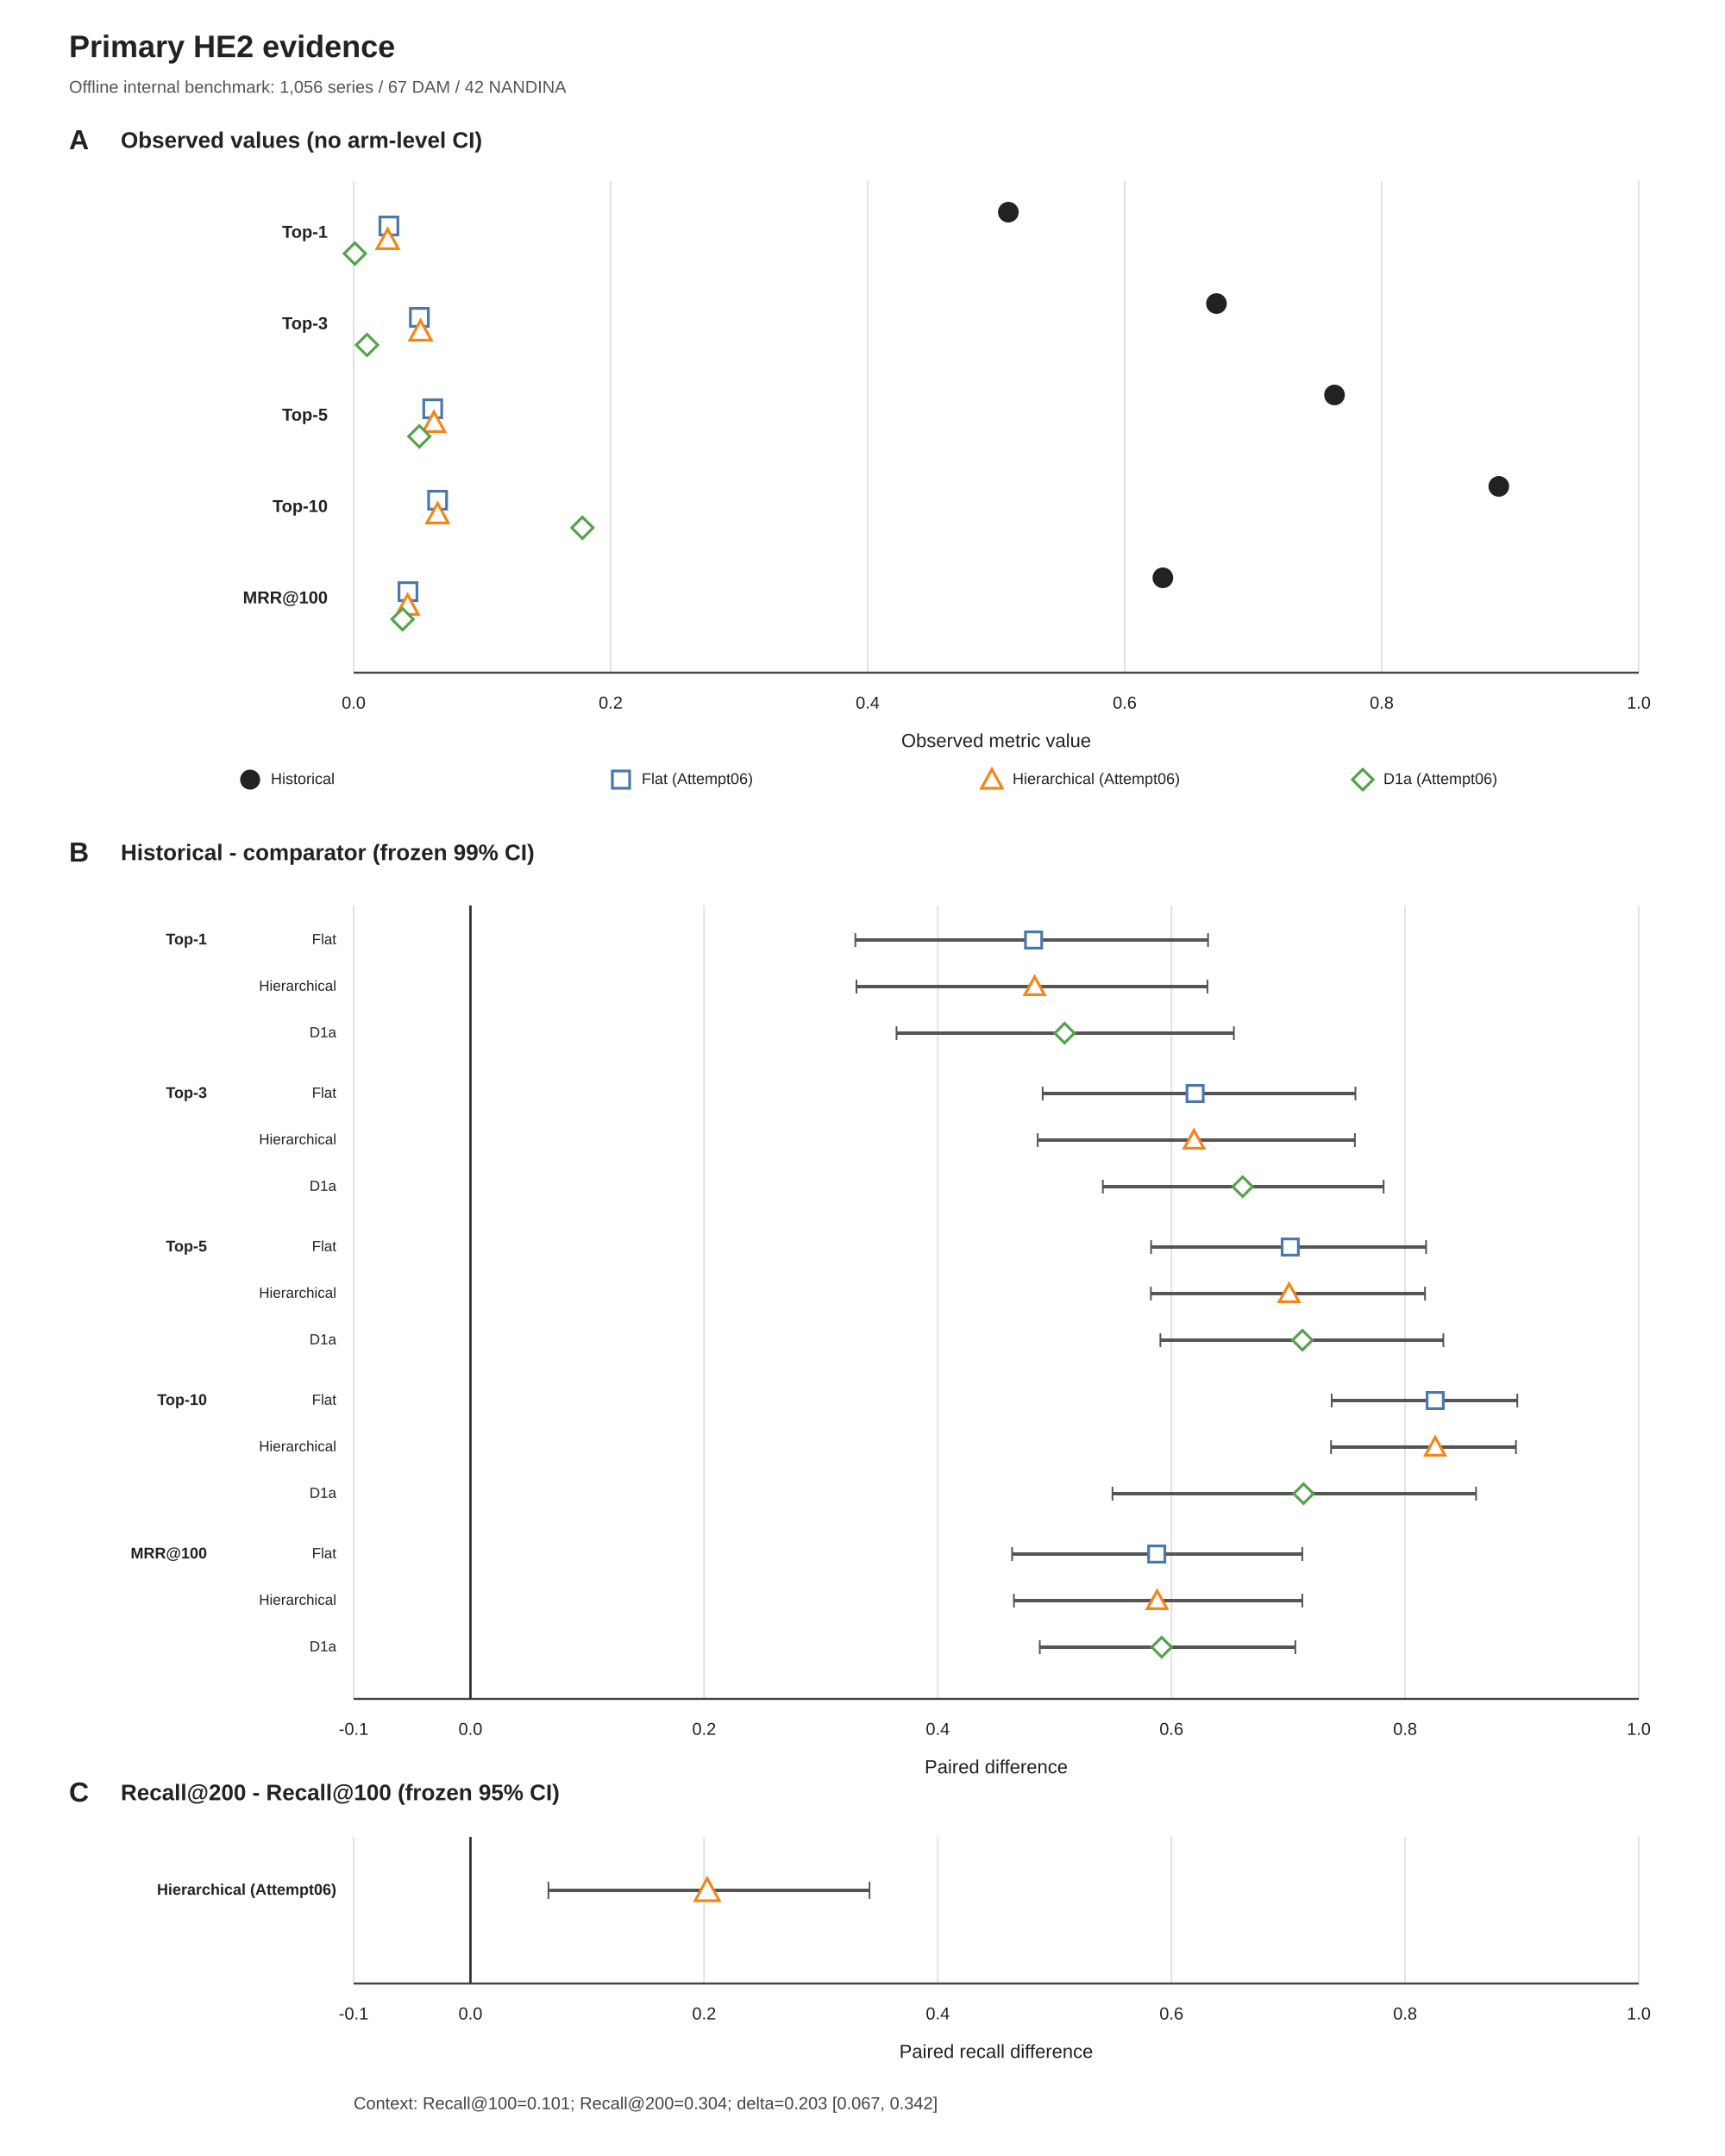
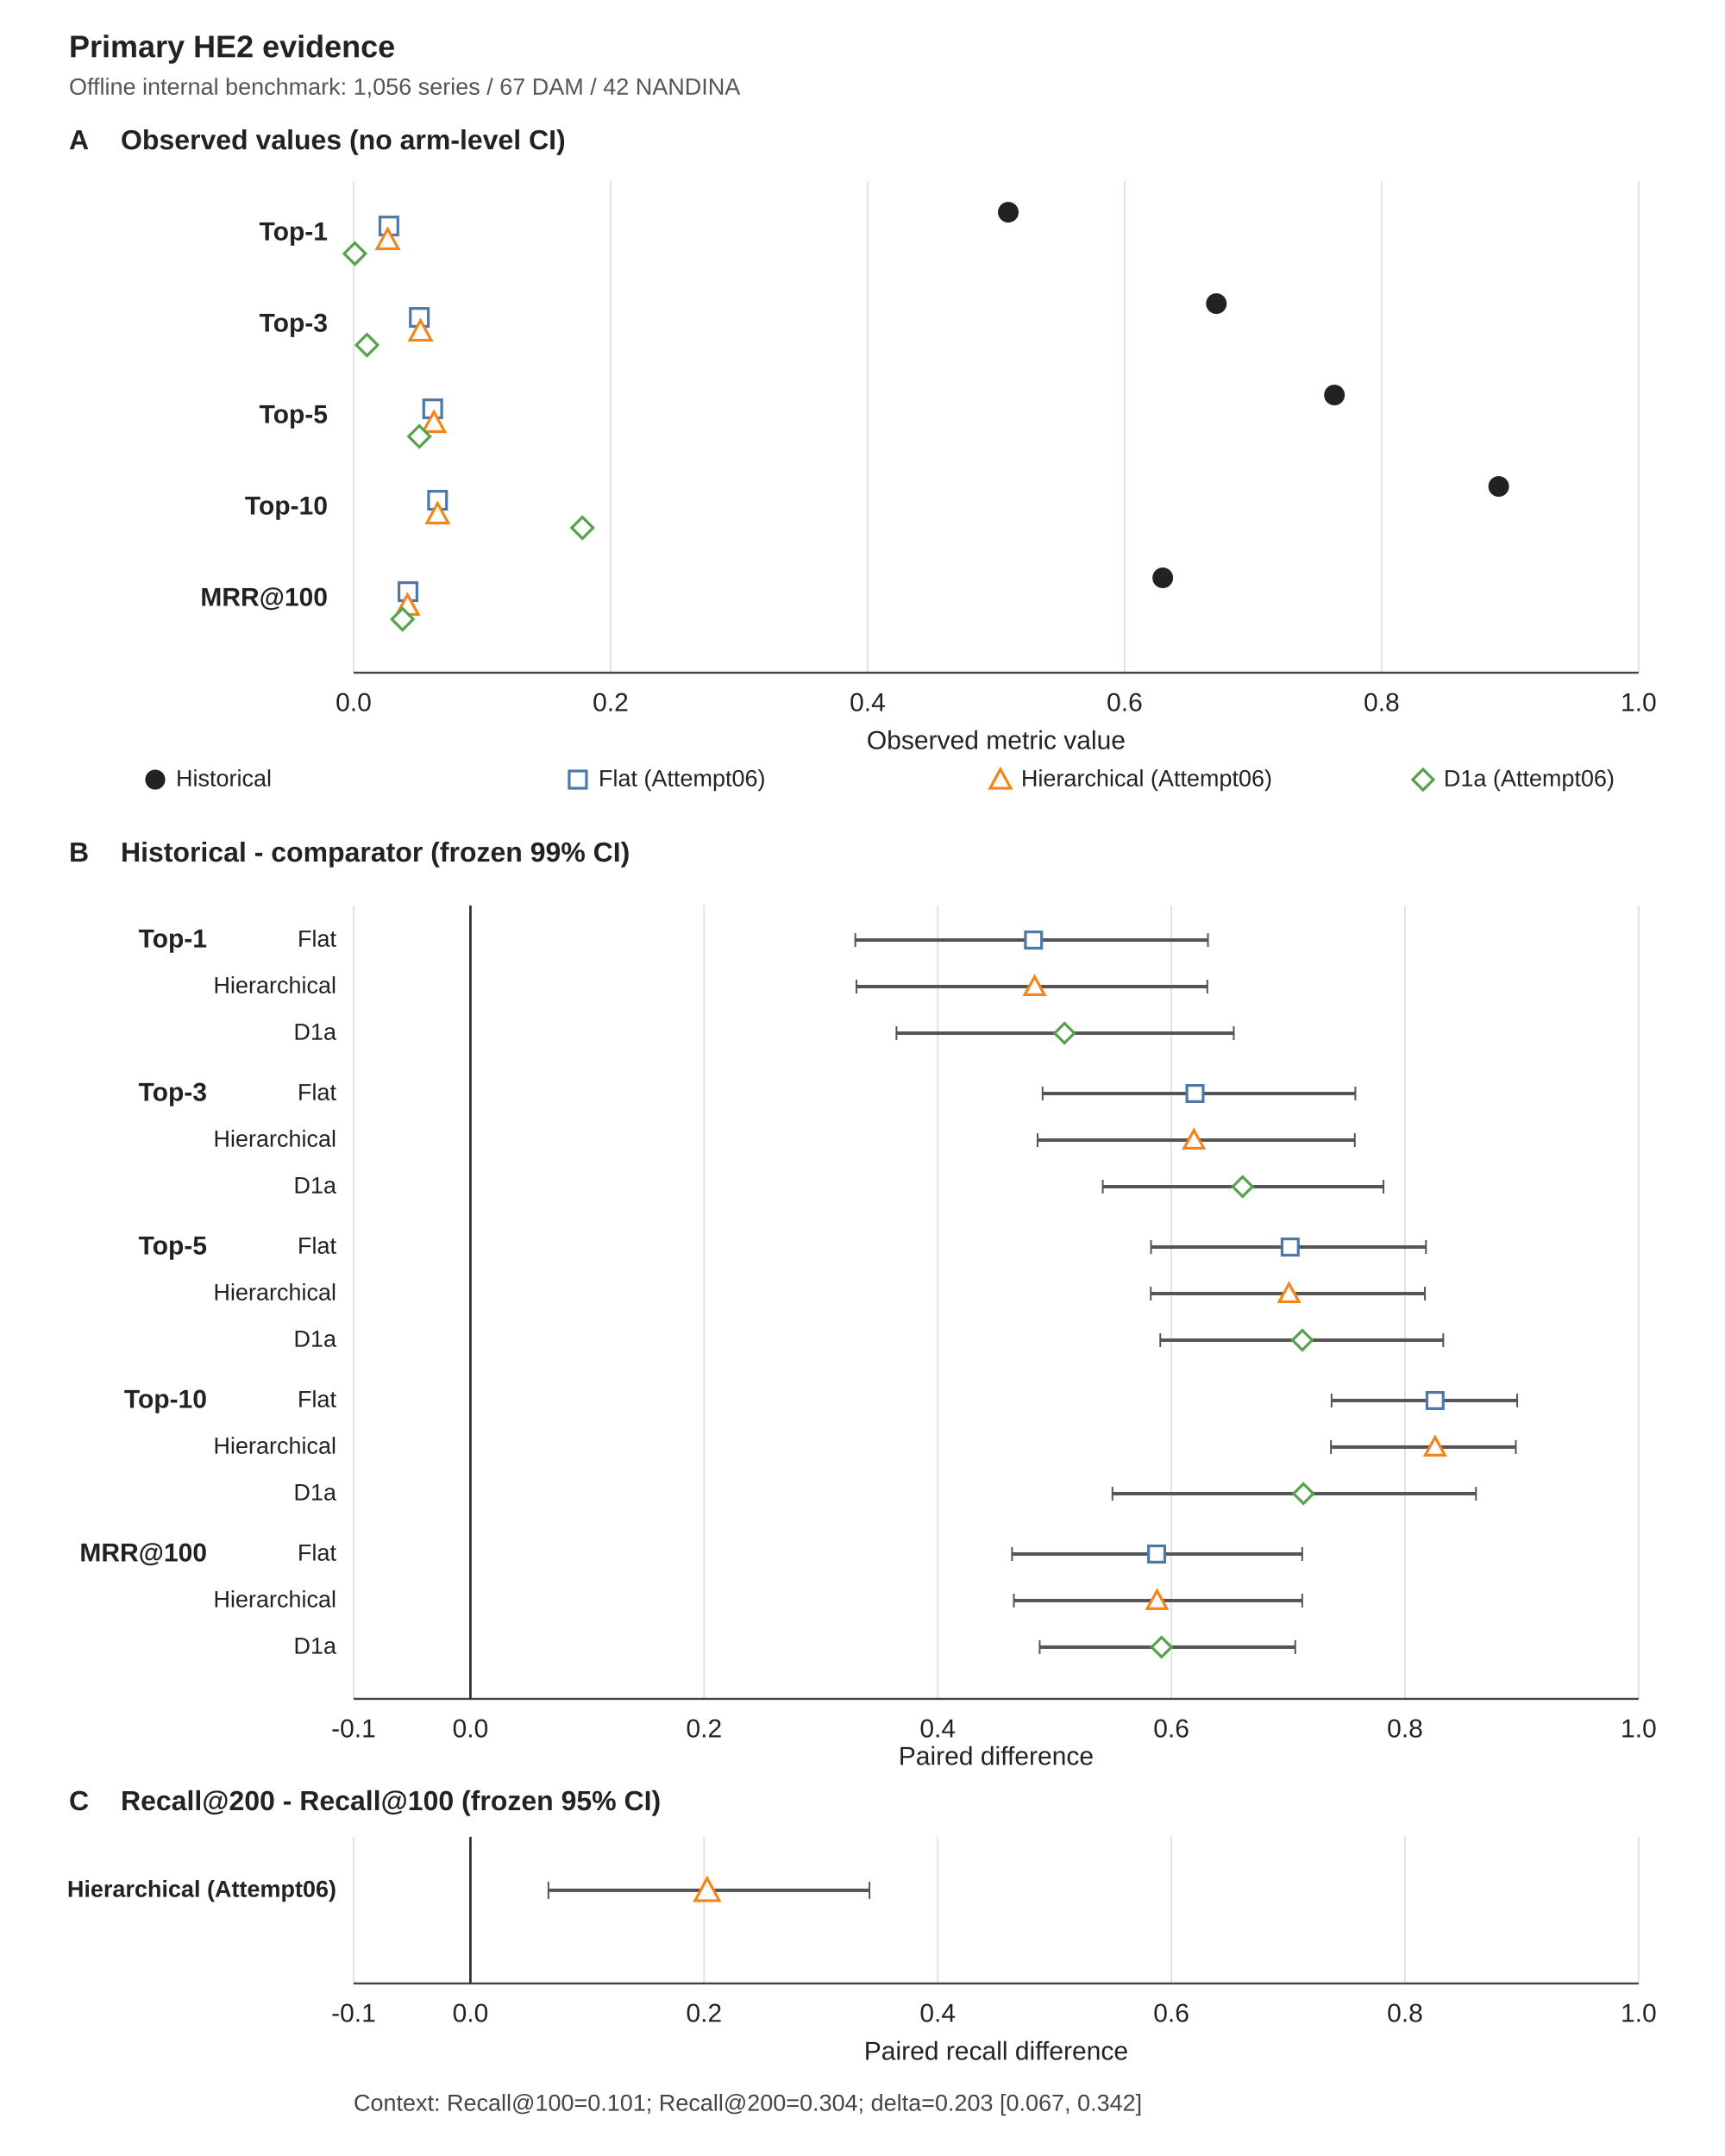
- <svg xmlns="http://www.w3.org/2000/svg" width="1000" height="1250" viewBox="0 0 1000 1250">
+ <svg xmlns="http://www.w3.org/2000/svg" width="8.333in" height="10.417in" viewBox="0 0 1000 1250">
  <rect width="100%" height="100%" fill="white" />
  <text x="40.00" y="28.00" text-anchor="start" dominant-baseline="middle" font-family="Arial, sans-serif" font-size="18" font-weight="700" fill="#222222">Primary HE2 evidence</text>
-   <text x="40.00" y="51.00" text-anchor="start" dominant-baseline="middle" font-family="Arial, sans-serif" font-size="10" font-weight="400" fill="#555555">Offline internal benchmark: 1,056 series / 67 DAM / 42 NANDINA</text>
+   <text x="40.00" y="51.00" text-anchor="start" dominant-baseline="middle" font-family="Arial, sans-serif" font-size="13.5" font-weight="400" fill="#555555">Offline internal benchmark: 1,056 series / 67 DAM / 42 NANDINA</text>
  <text x="40.00" y="82.00" text-anchor="start" dominant-baseline="middle" font-family="Arial, sans-serif" font-size="16" font-weight="700" fill="#222222">A</text>
-   <text x="70.00" y="82.00" text-anchor="start" dominant-baseline="middle" font-family="Arial, sans-serif" font-size="13" font-weight="700" fill="#222222">Observed values (no arm-level CI)</text>
+   <text x="70.00" y="82.00" text-anchor="start" dominant-baseline="middle" font-family="Arial, sans-serif" font-size="16" font-weight="700" fill="#222222">Observed values (no arm-level CI)</text>
  <line x1="205.00" y1="105.00" x2="205.00" y2="390.00" stroke="#E2E2E2" stroke-width="1" />
-   <text x="205.00" y="408.00" text-anchor="middle" dominant-baseline="middle" font-family="Arial, sans-serif" font-size="10" font-weight="400" fill="#222222">0.0</text>
+   <text x="205.00" y="408.00" text-anchor="middle" dominant-baseline="middle" font-family="Arial, sans-serif" font-size="15" font-weight="400" fill="#222222">0.0</text>
  <line x1="354.00" y1="105.00" x2="354.00" y2="390.00" stroke="#E2E2E2" stroke-width="1" />
-   <text x="354.00" y="408.00" text-anchor="middle" dominant-baseline="middle" font-family="Arial, sans-serif" font-size="10" font-weight="400" fill="#222222">0.2</text>
+   <text x="354.00" y="408.00" text-anchor="middle" dominant-baseline="middle" font-family="Arial, sans-serif" font-size="15" font-weight="400" fill="#222222">0.2</text>
  <line x1="503.00" y1="105.00" x2="503.00" y2="390.00" stroke="#E2E2E2" stroke-width="1" />
-   <text x="503.00" y="408.00" text-anchor="middle" dominant-baseline="middle" font-family="Arial, sans-serif" font-size="10" font-weight="400" fill="#222222">0.4</text>
+   <text x="503.00" y="408.00" text-anchor="middle" dominant-baseline="middle" font-family="Arial, sans-serif" font-size="15" font-weight="400" fill="#222222">0.4</text>
  <line x1="652.00" y1="105.00" x2="652.00" y2="390.00" stroke="#E2E2E2" stroke-width="1" />
-   <text x="652.00" y="408.00" text-anchor="middle" dominant-baseline="middle" font-family="Arial, sans-serif" font-size="10" font-weight="400" fill="#222222">0.6</text>
+   <text x="652.00" y="408.00" text-anchor="middle" dominant-baseline="middle" font-family="Arial, sans-serif" font-size="15" font-weight="400" fill="#222222">0.6</text>
  <line x1="801.00" y1="105.00" x2="801.00" y2="390.00" stroke="#E2E2E2" stroke-width="1" />
-   <text x="801.00" y="408.00" text-anchor="middle" dominant-baseline="middle" font-family="Arial, sans-serif" font-size="10" font-weight="400" fill="#222222">0.8</text>
+   <text x="801.00" y="408.00" text-anchor="middle" dominant-baseline="middle" font-family="Arial, sans-serif" font-size="15" font-weight="400" fill="#222222">0.8</text>
  <line x1="950.00" y1="105.00" x2="950.00" y2="390.00" stroke="#E2E2E2" stroke-width="1" />
-   <text x="950.00" y="408.00" text-anchor="middle" dominant-baseline="middle" font-family="Arial, sans-serif" font-size="10" font-weight="400" fill="#222222">1.0</text>
+   <text x="950.00" y="408.00" text-anchor="middle" dominant-baseline="middle" font-family="Arial, sans-serif" font-size="15" font-weight="400" fill="#222222">1.0</text>
  <line x1="205.00" y1="390.00" x2="950.00" y2="390.00" stroke="#444444" stroke-width="1.2" />
-   <text x="577.50" y="430.00" text-anchor="middle" dominant-baseline="middle" font-family="Arial, sans-serif" font-size="11" font-weight="400" fill="#222222">Observed metric value</text>
-   <text x="190.00" y="135.00" text-anchor="end" dominant-baseline="middle" font-family="Arial, sans-serif" font-size="10" font-weight="700" fill="#222222">Top-1</text>
+   <text x="577.50" y="430.00" text-anchor="middle" dominant-baseline="middle" font-family="Arial, sans-serif" font-size="15" font-weight="400" fill="#222222">Observed metric value</text>
+   <text x="190.00" y="135.00" text-anchor="end" dominant-baseline="middle" font-family="Arial, sans-serif" font-size="15" font-weight="700" fill="#222222">Top-1</text>
  <circle cx="584.55" cy="123.00" r="5.2" fill="#222222" stroke="#222222" stroke-width="1.6" />
  <polygon points="220.26,125.80 230.66,125.80 230.66,136.20 220.26,136.20" fill="white" stroke="#4C78A8" stroke-width="1.6" />
  <polygon points="224.75,132.80 230.95,144.20 218.55,144.20" fill="white" stroke="#F58518" stroke-width="1.6" />
  <polygon points="205.71,140.80 211.91,147.00 205.71,153.20 199.51,147.00" fill="white" stroke="#54A24B" stroke-width="1.6" />
-   <text x="190.00" y="188.00" text-anchor="end" dominant-baseline="middle" font-family="Arial, sans-serif" font-size="10" font-weight="700" fill="#222222">Top-3</text>
+   <text x="190.00" y="188.00" text-anchor="end" dominant-baseline="middle" font-family="Arial, sans-serif" font-size="15" font-weight="700" fill="#222222">Top-3</text>
  <circle cx="705.19" cy="176.00" r="5.2" fill="#222222" stroke="#222222" stroke-width="1.6" />
  <polygon points="237.90,178.80 248.30,178.80 248.30,189.20 237.90,189.20" fill="white" stroke="#4C78A8" stroke-width="1.6" />
  <polygon points="243.80,185.80 250.00,197.20 237.60,197.20" fill="white" stroke="#F58518" stroke-width="1.6" />
  <polygon points="212.76,193.80 218.96,200.00 212.76,206.20 206.56,200.00" fill="white" stroke="#54A24B" stroke-width="1.6" />
-   <text x="190.00" y="241.00" text-anchor="end" dominant-baseline="middle" font-family="Arial, sans-serif" font-size="10" font-weight="700" fill="#222222">Top-5</text>
+   <text x="190.00" y="241.00" text-anchor="end" dominant-baseline="middle" font-family="Arial, sans-serif" font-size="15" font-weight="700" fill="#222222">Top-5</text>
  <circle cx="773.63" cy="229.00" r="5.2" fill="#222222" stroke="#222222" stroke-width="1.6" />
  <polygon points="245.66,231.80 256.06,231.80 256.06,242.20 245.66,242.20" fill="white" stroke="#4C78A8" stroke-width="1.6" />
  <polygon points="251.56,238.80 257.76,250.20 245.36,250.20" fill="white" stroke="#F58518" stroke-width="1.6" />
  <polygon points="243.10,246.80 249.30,253.00 243.10,259.20 236.90,253.00" fill="white" stroke="#54A24B" stroke-width="1.6" />
-   <text x="190.00" y="294.00" text-anchor="end" dominant-baseline="middle" font-family="Arial, sans-serif" font-size="10" font-weight="700" fill="#222222">Top-10</text>
+   <text x="190.00" y="294.00" text-anchor="end" dominant-baseline="middle" font-family="Arial, sans-serif" font-size="15" font-weight="700" fill="#222222">Top-10</text>
  <circle cx="868.87" cy="282.00" r="5.2" fill="#222222" stroke="#222222" stroke-width="1.6" />
  <polygon points="248.48,284.80 258.88,284.80 258.88,295.20 248.48,295.20" fill="white" stroke="#4C78A8" stroke-width="1.6" />
  <polygon points="253.68,291.80 259.88,303.20 247.48,303.20" fill="white" stroke="#F58518" stroke-width="1.6" />
  <polygon points="337.63,299.80 343.83,306.00 337.63,312.20 331.43,306.00" fill="white" stroke="#54A24B" stroke-width="1.6" />
-   <text x="190.00" y="347.00" text-anchor="end" dominant-baseline="middle" font-family="Arial, sans-serif" font-size="10" font-weight="700" fill="#222222">MRR@100</text>
+   <text x="190.00" y="347.00" text-anchor="end" dominant-baseline="middle" font-family="Arial, sans-serif" font-size="15" font-weight="700" fill="#222222">MRR@100</text>
  <circle cx="674.13" cy="335.00" r="5.2" fill="#222222" stroke="#222222" stroke-width="1.6" />
  <polygon points="231.31,337.80 241.71,337.80 241.71,348.20 231.31,348.20" fill="white" stroke="#4C78A8" stroke-width="1.6" />
  <polygon points="236.27,344.80 242.47,356.20 230.07,356.20" fill="white" stroke="#F58518" stroke-width="1.6" />
  <polygon points="233.37,352.80 239.57,359.00 233.37,365.20 227.17,359.00" fill="white" stroke="#54A24B" stroke-width="1.6" />
-   <circle cx="145.00" cy="452.00" r="5" fill="#222222" stroke="#222222" stroke-width="1.6" />
-   <text x="157.00" y="452.00" text-anchor="start" dominant-baseline="middle" font-family="Arial, sans-serif" font-size="9" font-weight="400" fill="#222222">Historical</text>
-   <polygon points="355.00,447.00 365.00,447.00 365.00,457.00 355.00,457.00" fill="white" stroke="#4C78A8" stroke-width="1.6" />
-   <text x="372.00" y="452.00" text-anchor="start" dominant-baseline="middle" font-family="Arial, sans-serif" font-size="9" font-weight="400" fill="#222222">Flat (Attempt06)</text>
-   <polygon points="575.00,446.00 581.00,457.00 569.00,457.00" fill="white" stroke="#F58518" stroke-width="1.6" />
-   <text x="587.00" y="452.00" text-anchor="start" dominant-baseline="middle" font-family="Arial, sans-serif" font-size="9" font-weight="400" fill="#222222">Hierarchical (Attempt06)</text>
-   <polygon points="790.00,446.00 796.00,452.00 790.00,458.00 784.00,452.00" fill="white" stroke="#54A24B" stroke-width="1.6" />
-   <text x="802.00" y="452.00" text-anchor="start" dominant-baseline="middle" font-family="Arial, sans-serif" font-size="9" font-weight="400" fill="#222222">D1a (Attempt06)</text>
+   <circle cx="90.00" cy="452.00" r="5" fill="#222222" stroke="#222222" stroke-width="1.6" />
+   <text x="102.00" y="452.00" text-anchor="start" dominant-baseline="middle" font-family="Arial, sans-serif" font-size="13.5" font-weight="400" fill="#222222">Historical</text>
+   <polygon points="330.00,447.00 340.00,447.00 340.00,457.00 330.00,457.00" fill="white" stroke="#4C78A8" stroke-width="1.6" />
+   <text x="347.00" y="452.00" text-anchor="start" dominant-baseline="middle" font-family="Arial, sans-serif" font-size="13.5" font-weight="400" fill="#222222">Flat (Attempt06)</text>
+   <polygon points="580.00,446.00 586.00,457.00 574.00,457.00" fill="white" stroke="#F58518" stroke-width="1.6" />
+   <text x="592.00" y="452.00" text-anchor="start" dominant-baseline="middle" font-family="Arial, sans-serif" font-size="13.5" font-weight="400" fill="#222222">Hierarchical (Attempt06)</text>
+   <polygon points="825.00,446.00 831.00,452.00 825.00,458.00 819.00,452.00" fill="white" stroke="#54A24B" stroke-width="1.6" />
+   <text x="837.00" y="452.00" text-anchor="start" dominant-baseline="middle" font-family="Arial, sans-serif" font-size="13.5" font-weight="400" fill="#222222">D1a (Attempt06)</text>
  <text x="40.00" y="495.00" text-anchor="start" dominant-baseline="middle" font-family="Arial, sans-serif" font-size="16" font-weight="700" fill="#222222">B</text>
-   <text x="70.00" y="495.00" text-anchor="start" dominant-baseline="middle" font-family="Arial, sans-serif" font-size="13" font-weight="700" fill="#222222">Historical - comparator (frozen 99% CI)</text>
+   <text x="70.00" y="495.00" text-anchor="start" dominant-baseline="middle" font-family="Arial, sans-serif" font-size="16" font-weight="700" fill="#222222">Historical - comparator (frozen 99% CI)</text>
  <line x1="205.00" y1="525.00" x2="205.00" y2="985.00" stroke="#E2E2E2" stroke-width="1" />
-   <text x="205.00" y="1003.00" text-anchor="middle" dominant-baseline="middle" font-family="Arial, sans-serif" font-size="10" font-weight="400" fill="#222222">-0.1</text>
+   <text x="205.00" y="1003.00" text-anchor="middle" dominant-baseline="middle" font-family="Arial, sans-serif" font-size="15" font-weight="400" fill="#222222">-0.1</text>
  <line x1="272.73" y1="525.00" x2="272.73" y2="985.00" stroke="#E2E2E2" stroke-width="1" />
-   <text x="272.73" y="1003.00" text-anchor="middle" dominant-baseline="middle" font-family="Arial, sans-serif" font-size="10" font-weight="400" fill="#222222">0.0</text>
+   <text x="272.73" y="1003.00" text-anchor="middle" dominant-baseline="middle" font-family="Arial, sans-serif" font-size="15" font-weight="400" fill="#222222">0.0</text>
  <line x1="408.18" y1="525.00" x2="408.18" y2="985.00" stroke="#E2E2E2" stroke-width="1" />
-   <text x="408.18" y="1003.00" text-anchor="middle" dominant-baseline="middle" font-family="Arial, sans-serif" font-size="10" font-weight="400" fill="#222222">0.2</text>
+   <text x="408.18" y="1003.00" text-anchor="middle" dominant-baseline="middle" font-family="Arial, sans-serif" font-size="15" font-weight="400" fill="#222222">0.2</text>
  <line x1="543.64" y1="525.00" x2="543.64" y2="985.00" stroke="#E2E2E2" stroke-width="1" />
-   <text x="543.64" y="1003.00" text-anchor="middle" dominant-baseline="middle" font-family="Arial, sans-serif" font-size="10" font-weight="400" fill="#222222">0.4</text>
+   <text x="543.64" y="1003.00" text-anchor="middle" dominant-baseline="middle" font-family="Arial, sans-serif" font-size="15" font-weight="400" fill="#222222">0.4</text>
  <line x1="679.09" y1="525.00" x2="679.09" y2="985.00" stroke="#E2E2E2" stroke-width="1" />
-   <text x="679.09" y="1003.00" text-anchor="middle" dominant-baseline="middle" font-family="Arial, sans-serif" font-size="10" font-weight="400" fill="#222222">0.6</text>
+   <text x="679.09" y="1003.00" text-anchor="middle" dominant-baseline="middle" font-family="Arial, sans-serif" font-size="15" font-weight="400" fill="#222222">0.6</text>
  <line x1="814.55" y1="525.00" x2="814.55" y2="985.00" stroke="#E2E2E2" stroke-width="1" />
-   <text x="814.55" y="1003.00" text-anchor="middle" dominant-baseline="middle" font-family="Arial, sans-serif" font-size="10" font-weight="400" fill="#222222">0.8</text>
+   <text x="814.55" y="1003.00" text-anchor="middle" dominant-baseline="middle" font-family="Arial, sans-serif" font-size="15" font-weight="400" fill="#222222">0.8</text>
  <line x1="950.00" y1="525.00" x2="950.00" y2="985.00" stroke="#E2E2E2" stroke-width="1" />
-   <text x="950.00" y="1003.00" text-anchor="middle" dominant-baseline="middle" font-family="Arial, sans-serif" font-size="10" font-weight="400" fill="#222222">1.0</text>
+   <text x="950.00" y="1003.00" text-anchor="middle" dominant-baseline="middle" font-family="Arial, sans-serif" font-size="15" font-weight="400" fill="#222222">1.0</text>
  <line x1="205.00" y1="985.00" x2="950.00" y2="985.00" stroke="#444444" stroke-width="1.2" />
-   <text x="577.50" y="1025.00" text-anchor="middle" dominant-baseline="middle" font-family="Arial, sans-serif" font-size="11" font-weight="400" fill="#222222">Paired difference</text>
+   <text x="577.50" y="1019.00" text-anchor="middle" dominant-baseline="middle" font-family="Arial, sans-serif" font-size="15" font-weight="400" fill="#222222">Paired difference</text>
  <line x1="272.73" y1="525.00" x2="272.73" y2="985.00" stroke="#333333" stroke-width="1.4" />
-   <text x="120.00" y="545.00" text-anchor="end" dominant-baseline="middle" font-family="Arial, sans-serif" font-size="9" font-weight="700" fill="#222222">Top-1</text>
-   <text x="195.00" y="545.00" text-anchor="end" dominant-baseline="middle" font-family="Arial, sans-serif" font-size="8.5" font-weight="400" fill="#222222">Flat</text>
+   <text x="120.00" y="545.00" text-anchor="end" dominant-baseline="middle" font-family="Arial, sans-serif" font-size="15" font-weight="700" fill="#222222">Top-1</text>
+   <text x="195.00" y="545.00" text-anchor="end" dominant-baseline="middle" font-family="Arial, sans-serif" font-size="13.5" font-weight="400" fill="#222222">Flat</text>
  <line x1="495.85" y1="545.00" x2="700.31" y2="545.00" stroke="#555555" stroke-width="2" />
  <line x1="495.85" y1="541.00" x2="495.85" y2="549.00" stroke="#555555" stroke-width="1" />
  <line x1="700.31" y1="541.00" x2="700.31" y2="549.00" stroke="#555555" stroke-width="1" />
  <polygon points="594.48,540.30 603.88,540.30 603.88,549.70 594.48,549.70" fill="white" stroke="#4C78A8" stroke-width="1.6" />
-   <text x="120.00" y="572.00" text-anchor="end" dominant-baseline="middle" font-family="Arial, sans-serif" font-size="9" font-weight="400" fill="#222222" />
-   <text x="195.00" y="572.00" text-anchor="end" dominant-baseline="middle" font-family="Arial, sans-serif" font-size="8.5" font-weight="400" fill="#222222">Hierarchical</text>
+   <text x="120.00" y="572.00" text-anchor="end" dominant-baseline="middle" font-family="Arial, sans-serif" font-size="15" font-weight="400" fill="#222222" />
+   <text x="195.00" y="572.00" text-anchor="end" dominant-baseline="middle" font-family="Arial, sans-serif" font-size="13.5" font-weight="400" fill="#222222">Hierarchical</text>
  <line x1="496.51" y1="572.00" x2="699.97" y2="572.00" stroke="#555555" stroke-width="2" />
  <line x1="496.51" y1="568.00" x2="496.51" y2="576.00" stroke="#555555" stroke-width="1" />
  <line x1="699.97" y1="568.00" x2="699.97" y2="576.00" stroke="#555555" stroke-width="1" />
  <polygon points="599.82,566.30 605.52,576.70 594.12,576.70" fill="white" stroke="#F58518" stroke-width="1.6" />
-   <text x="120.00" y="599.00" text-anchor="end" dominant-baseline="middle" font-family="Arial, sans-serif" font-size="9" font-weight="400" fill="#222222" />
-   <text x="195.00" y="599.00" text-anchor="end" dominant-baseline="middle" font-family="Arial, sans-serif" font-size="8.5" font-weight="400" fill="#222222">D1a</text>
+   <text x="120.00" y="599.00" text-anchor="end" dominant-baseline="middle" font-family="Arial, sans-serif" font-size="15" font-weight="400" fill="#222222" />
+   <text x="195.00" y="599.00" text-anchor="end" dominant-baseline="middle" font-family="Arial, sans-serif" font-size="13.5" font-weight="400" fill="#222222">D1a</text>
  <line x1="519.73" y1="599.00" x2="715.30" y2="599.00" stroke="#555555" stroke-width="2" />
  <line x1="519.73" y1="595.00" x2="519.73" y2="603.00" stroke="#555555" stroke-width="1" />
  <line x1="715.30" y1="595.00" x2="715.30" y2="603.00" stroke="#555555" stroke-width="1" />
  <polygon points="617.14,593.30 622.84,599.00 617.14,604.70 611.44,599.00" fill="white" stroke="#54A24B" stroke-width="1.6" />
-   <text x="120.00" y="634.00" text-anchor="end" dominant-baseline="middle" font-family="Arial, sans-serif" font-size="9" font-weight="700" fill="#222222">Top-3</text>
-   <text x="195.00" y="634.00" text-anchor="end" dominant-baseline="middle" font-family="Arial, sans-serif" font-size="8.5" font-weight="400" fill="#222222">Flat</text>
+   <text x="120.00" y="634.00" text-anchor="end" dominant-baseline="middle" font-family="Arial, sans-serif" font-size="15" font-weight="700" fill="#222222">Top-3</text>
+   <text x="195.00" y="634.00" text-anchor="end" dominant-baseline="middle" font-family="Arial, sans-serif" font-size="13.5" font-weight="400" fill="#222222">Flat</text>
  <line x1="604.44" y1="634.00" x2="785.77" y2="634.00" stroke="#555555" stroke-width="2" />
  <line x1="604.44" y1="630.00" x2="604.44" y2="638.00" stroke="#555555" stroke-width="1" />
  <line x1="785.77" y1="630.00" x2="785.77" y2="638.00" stroke="#555555" stroke-width="1" />
  <polygon points="688.12,629.30 697.52,629.30 697.52,638.70 688.12,638.70" fill="white" stroke="#4C78A8" stroke-width="1.6" />
-   <text x="120.00" y="661.00" text-anchor="end" dominant-baseline="middle" font-family="Arial, sans-serif" font-size="9" font-weight="400" fill="#222222" />
-   <text x="195.00" y="661.00" text-anchor="end" dominant-baseline="middle" font-family="Arial, sans-serif" font-size="8.5" font-weight="400" fill="#222222">Hierarchical</text>
+   <text x="120.00" y="661.00" text-anchor="end" dominant-baseline="middle" font-family="Arial, sans-serif" font-size="15" font-weight="400" fill="#222222" />
+   <text x="195.00" y="661.00" text-anchor="end" dominant-baseline="middle" font-family="Arial, sans-serif" font-size="13.5" font-weight="400" fill="#222222">Hierarchical</text>
  <line x1="601.54" y1="661.00" x2="785.44" y2="661.00" stroke="#555555" stroke-width="2" />
  <line x1="601.54" y1="657.00" x2="601.54" y2="665.00" stroke="#555555" stroke-width="1" />
  <line x1="785.44" y1="657.00" x2="785.44" y2="665.00" stroke="#555555" stroke-width="1" />
  <polygon points="692.17,655.30 697.87,665.70 686.47,665.70" fill="white" stroke="#F58518" stroke-width="1.6" />
-   <text x="120.00" y="688.00" text-anchor="end" dominant-baseline="middle" font-family="Arial, sans-serif" font-size="9" font-weight="400" fill="#222222" />
-   <text x="195.00" y="688.00" text-anchor="end" dominant-baseline="middle" font-family="Arial, sans-serif" font-size="8.5" font-weight="400" fill="#222222">D1a</text>
+   <text x="120.00" y="688.00" text-anchor="end" dominant-baseline="middle" font-family="Arial, sans-serif" font-size="15" font-weight="400" fill="#222222" />
+   <text x="195.00" y="688.00" text-anchor="end" dominant-baseline="middle" font-family="Arial, sans-serif" font-size="13.5" font-weight="400" fill="#222222">D1a</text>
  <line x1="639.34" y1="688.00" x2="802.09" y2="688.00" stroke="#555555" stroke-width="2" />
  <line x1="639.34" y1="684.00" x2="639.34" y2="692.00" stroke="#555555" stroke-width="1" />
  <line x1="802.09" y1="684.00" x2="802.09" y2="692.00" stroke="#555555" stroke-width="1" />
  <polygon points="720.39,682.30 726.09,688.00 720.39,693.70 714.69,688.00" fill="white" stroke="#54A24B" stroke-width="1.6" />
-   <text x="120.00" y="723.00" text-anchor="end" dominant-baseline="middle" font-family="Arial, sans-serif" font-size="9" font-weight="700" fill="#222222">Top-5</text>
-   <text x="195.00" y="723.00" text-anchor="end" dominant-baseline="middle" font-family="Arial, sans-serif" font-size="8.5" font-weight="400" fill="#222222">Flat</text>
+   <text x="120.00" y="723.00" text-anchor="end" dominant-baseline="middle" font-family="Arial, sans-serif" font-size="15" font-weight="700" fill="#222222">Top-5</text>
+   <text x="195.00" y="723.00" text-anchor="end" dominant-baseline="middle" font-family="Arial, sans-serif" font-size="13.5" font-weight="400" fill="#222222">Flat</text>
  <line x1="667.31" y1="723.00" x2="826.71" y2="723.00" stroke="#555555" stroke-width="2" />
  <line x1="667.31" y1="719.00" x2="667.31" y2="727.00" stroke="#555555" stroke-width="1" />
  <line x1="826.71" y1="719.00" x2="826.71" y2="727.00" stroke="#555555" stroke-width="1" />
  <polygon points="743.27,718.30 752.67,718.30 752.67,727.70 743.27,727.70" fill="white" stroke="#4C78A8" stroke-width="1.6" />
-   <text x="120.00" y="750.00" text-anchor="end" dominant-baseline="middle" font-family="Arial, sans-serif" font-size="9" font-weight="400" fill="#222222" />
-   <text x="195.00" y="750.00" text-anchor="end" dominant-baseline="middle" font-family="Arial, sans-serif" font-size="8.5" font-weight="400" fill="#222222">Hierarchical</text>
+   <text x="120.00" y="750.00" text-anchor="end" dominant-baseline="middle" font-family="Arial, sans-serif" font-size="15" font-weight="400" fill="#222222" />
+   <text x="195.00" y="750.00" text-anchor="end" dominant-baseline="middle" font-family="Arial, sans-serif" font-size="13.5" font-weight="400" fill="#222222">Hierarchical</text>
  <line x1="667.17" y1="750.00" x2="826.10" y2="750.00" stroke="#555555" stroke-width="2" />
  <line x1="667.17" y1="746.00" x2="667.17" y2="754.00" stroke="#555555" stroke-width="1" />
  <line x1="826.10" y1="746.00" x2="826.10" y2="754.00" stroke="#555555" stroke-width="1" />
  <polygon points="747.33,744.30 753.03,754.70 741.63,754.70" fill="white" stroke="#F58518" stroke-width="1.6" />
-   <text x="120.00" y="777.00" text-anchor="end" dominant-baseline="middle" font-family="Arial, sans-serif" font-size="9" font-weight="400" fill="#222222" />
-   <text x="195.00" y="777.00" text-anchor="end" dominant-baseline="middle" font-family="Arial, sans-serif" font-size="8.5" font-weight="400" fill="#222222">D1a</text>
+   <text x="120.00" y="777.00" text-anchor="end" dominant-baseline="middle" font-family="Arial, sans-serif" font-size="15" font-weight="400" fill="#222222" />
+   <text x="195.00" y="777.00" text-anchor="end" dominant-baseline="middle" font-family="Arial, sans-serif" font-size="13.5" font-weight="400" fill="#222222">D1a</text>
  <line x1="672.68" y1="777.00" x2="836.71" y2="777.00" stroke="#555555" stroke-width="2" />
  <line x1="672.68" y1="773.00" x2="672.68" y2="781.00" stroke="#555555" stroke-width="1" />
  <line x1="836.71" y1="773.00" x2="836.71" y2="781.00" stroke="#555555" stroke-width="1" />
  <polygon points="755.03,771.30 760.73,777.00 755.03,782.70 749.33,777.00" fill="white" stroke="#54A24B" stroke-width="1.6" />
-   <text x="120.00" y="812.00" text-anchor="end" dominant-baseline="middle" font-family="Arial, sans-serif" font-size="9" font-weight="700" fill="#222222">Top-10</text>
-   <text x="195.00" y="812.00" text-anchor="end" dominant-baseline="middle" font-family="Arial, sans-serif" font-size="8.5" font-weight="400" fill="#222222">Flat</text>
+   <text x="120.00" y="812.00" text-anchor="end" dominant-baseline="middle" font-family="Arial, sans-serif" font-size="15" font-weight="700" fill="#222222">Top-10</text>
+   <text x="195.00" y="812.00" text-anchor="end" dominant-baseline="middle" font-family="Arial, sans-serif" font-size="13.5" font-weight="400" fill="#222222">Flat</text>
  <line x1="771.99" y1="812.00" x2="879.60" y2="812.00" stroke="#555555" stroke-width="2" />
  <line x1="771.99" y1="808.00" x2="771.99" y2="816.00" stroke="#555555" stroke-width="1" />
  <line x1="879.60" y1="808.00" x2="879.60" y2="816.00" stroke="#555555" stroke-width="1" />
  <polygon points="827.29,807.30 836.69,807.30 836.69,816.70 827.29,816.70" fill="white" stroke="#4C78A8" stroke-width="1.6" />
-   <text x="120.00" y="839.00" text-anchor="end" dominant-baseline="middle" font-family="Arial, sans-serif" font-size="9" font-weight="400" fill="#222222" />
-   <text x="195.00" y="839.00" text-anchor="end" dominant-baseline="middle" font-family="Arial, sans-serif" font-size="8.5" font-weight="400" fill="#222222">Hierarchical</text>
+   <text x="120.00" y="839.00" text-anchor="end" dominant-baseline="middle" font-family="Arial, sans-serif" font-size="15" font-weight="400" fill="#222222" />
+   <text x="195.00" y="839.00" text-anchor="end" dominant-baseline="middle" font-family="Arial, sans-serif" font-size="13.5" font-weight="400" fill="#222222">Hierarchical</text>
  <line x1="771.62" y1="839.00" x2="878.82" y2="839.00" stroke="#555555" stroke-width="2" />
  <line x1="771.62" y1="835.00" x2="771.62" y2="843.00" stroke="#555555" stroke-width="1" />
  <line x1="878.82" y1="835.00" x2="878.82" y2="843.00" stroke="#555555" stroke-width="1" />
  <polygon points="831.99,833.30 837.69,843.70 826.29,843.70" fill="white" stroke="#F58518" stroke-width="1.6" />
-   <text x="120.00" y="866.00" text-anchor="end" dominant-baseline="middle" font-family="Arial, sans-serif" font-size="9" font-weight="400" fill="#222222" />
-   <text x="195.00" y="866.00" text-anchor="end" dominant-baseline="middle" font-family="Arial, sans-serif" font-size="8.5" font-weight="400" fill="#222222">D1a</text>
+   <text x="120.00" y="866.00" text-anchor="end" dominant-baseline="middle" font-family="Arial, sans-serif" font-size="15" font-weight="400" fill="#222222" />
+   <text x="195.00" y="866.00" text-anchor="end" dominant-baseline="middle" font-family="Arial, sans-serif" font-size="13.5" font-weight="400" fill="#222222">D1a</text>
  <line x1="644.92" y1="866.00" x2="855.68" y2="866.00" stroke="#555555" stroke-width="2" />
  <line x1="644.92" y1="862.00" x2="644.92" y2="870.00" stroke="#555555" stroke-width="1" />
  <line x1="855.68" y1="862.00" x2="855.68" y2="870.00" stroke="#555555" stroke-width="1" />
  <polygon points="755.67,860.30 761.37,866.00 755.67,871.70 749.97,866.00" fill="white" stroke="#54A24B" stroke-width="1.6" />
-   <text x="120.00" y="901.00" text-anchor="end" dominant-baseline="middle" font-family="Arial, sans-serif" font-size="9" font-weight="700" fill="#222222">MRR@100</text>
-   <text x="195.00" y="901.00" text-anchor="end" dominant-baseline="middle" font-family="Arial, sans-serif" font-size="8.5" font-weight="400" fill="#222222">Flat</text>
+   <text x="120.00" y="901.00" text-anchor="end" dominant-baseline="middle" font-family="Arial, sans-serif" font-size="15" font-weight="700" fill="#222222">MRR@100</text>
+   <text x="195.00" y="901.00" text-anchor="end" dominant-baseline="middle" font-family="Arial, sans-serif" font-size="13.5" font-weight="400" fill="#222222">Flat</text>
  <line x1="586.73" y1="901.00" x2="754.97" y2="901.00" stroke="#555555" stroke-width="2" />
  <line x1="586.73" y1="897.00" x2="586.73" y2="905.00" stroke="#555555" stroke-width="1" />
  <line x1="754.97" y1="897.00" x2="754.97" y2="905.00" stroke="#555555" stroke-width="1" />
  <polygon points="665.86,896.30 675.26,896.30 675.26,905.70 665.86,905.70" fill="white" stroke="#4C78A8" stroke-width="1.6" />
-   <text x="120.00" y="928.00" text-anchor="end" dominant-baseline="middle" font-family="Arial, sans-serif" font-size="9" font-weight="400" fill="#222222" />
-   <text x="195.00" y="928.00" text-anchor="end" dominant-baseline="middle" font-family="Arial, sans-serif" font-size="8.5" font-weight="400" fill="#222222">Hierarchical</text>
+   <text x="120.00" y="928.00" text-anchor="end" dominant-baseline="middle" font-family="Arial, sans-serif" font-size="15" font-weight="400" fill="#222222" />
+   <text x="195.00" y="928.00" text-anchor="end" dominant-baseline="middle" font-family="Arial, sans-serif" font-size="13.5" font-weight="400" fill="#222222">Hierarchical</text>
  <line x1="587.79" y1="928.00" x2="754.97" y2="928.00" stroke="#555555" stroke-width="2" />
  <line x1="587.79" y1="924.00" x2="587.79" y2="932.00" stroke="#555555" stroke-width="1" />
  <line x1="754.97" y1="924.00" x2="754.97" y2="932.00" stroke="#555555" stroke-width="1" />
  <polygon points="670.78,922.30 676.48,932.70 665.08,932.70" fill="white" stroke="#F58518" stroke-width="1.6" />
-   <text x="120.00" y="955.00" text-anchor="end" dominant-baseline="middle" font-family="Arial, sans-serif" font-size="9" font-weight="400" fill="#222222" />
-   <text x="195.00" y="955.00" text-anchor="end" dominant-baseline="middle" font-family="Arial, sans-serif" font-size="8.5" font-weight="400" fill="#222222">D1a</text>
+   <text x="120.00" y="955.00" text-anchor="end" dominant-baseline="middle" font-family="Arial, sans-serif" font-size="15" font-weight="400" fill="#222222" />
+   <text x="195.00" y="955.00" text-anchor="end" dominant-baseline="middle" font-family="Arial, sans-serif" font-size="13.5" font-weight="400" fill="#222222">D1a</text>
  <line x1="602.77" y1="955.00" x2="750.94" y2="955.00" stroke="#555555" stroke-width="2" />
  <line x1="602.77" y1="951.00" x2="602.77" y2="959.00" stroke="#555555" stroke-width="1" />
  <line x1="750.94" y1="951.00" x2="750.94" y2="959.00" stroke="#555555" stroke-width="1" />
  <polygon points="673.42,949.30 679.12,955.00 673.42,960.70 667.72,955.00" fill="white" stroke="#54A24B" stroke-width="1.6" />
-   <text x="40.00" y="1040.00" text-anchor="start" dominant-baseline="middle" font-family="Arial, sans-serif" font-size="16" font-weight="700" fill="#222222">C</text>
-   <text x="70.00" y="1040.00" text-anchor="start" dominant-baseline="middle" font-family="Arial, sans-serif" font-size="13" font-weight="700" fill="#222222">Recall@200 - Recall@100 (frozen 95% CI)</text>
+   <text x="40.00" y="1045.00" text-anchor="start" dominant-baseline="middle" font-family="Arial, sans-serif" font-size="16" font-weight="700" fill="#222222">C</text>
+   <text x="70.00" y="1045.00" text-anchor="start" dominant-baseline="middle" font-family="Arial, sans-serif" font-size="16" font-weight="700" fill="#222222">Recall@200 - Recall@100 (frozen 95% CI)</text>
  <line x1="205.00" y1="1065.00" x2="205.00" y2="1150.00" stroke="#E2E2E2" stroke-width="1" />
-   <text x="205.00" y="1168.00" text-anchor="middle" dominant-baseline="middle" font-family="Arial, sans-serif" font-size="10" font-weight="400" fill="#222222">-0.1</text>
+   <text x="205.00" y="1168.00" text-anchor="middle" dominant-baseline="middle" font-family="Arial, sans-serif" font-size="15" font-weight="400" fill="#222222">-0.1</text>
  <line x1="272.73" y1="1065.00" x2="272.73" y2="1150.00" stroke="#E2E2E2" stroke-width="1" />
-   <text x="272.73" y="1168.00" text-anchor="middle" dominant-baseline="middle" font-family="Arial, sans-serif" font-size="10" font-weight="400" fill="#222222">0.0</text>
+   <text x="272.73" y="1168.00" text-anchor="middle" dominant-baseline="middle" font-family="Arial, sans-serif" font-size="15" font-weight="400" fill="#222222">0.0</text>
  <line x1="408.18" y1="1065.00" x2="408.18" y2="1150.00" stroke="#E2E2E2" stroke-width="1" />
-   <text x="408.18" y="1168.00" text-anchor="middle" dominant-baseline="middle" font-family="Arial, sans-serif" font-size="10" font-weight="400" fill="#222222">0.2</text>
+   <text x="408.18" y="1168.00" text-anchor="middle" dominant-baseline="middle" font-family="Arial, sans-serif" font-size="15" font-weight="400" fill="#222222">0.2</text>
  <line x1="543.64" y1="1065.00" x2="543.64" y2="1150.00" stroke="#E2E2E2" stroke-width="1" />
-   <text x="543.64" y="1168.00" text-anchor="middle" dominant-baseline="middle" font-family="Arial, sans-serif" font-size="10" font-weight="400" fill="#222222">0.4</text>
+   <text x="543.64" y="1168.00" text-anchor="middle" dominant-baseline="middle" font-family="Arial, sans-serif" font-size="15" font-weight="400" fill="#222222">0.4</text>
  <line x1="679.09" y1="1065.00" x2="679.09" y2="1150.00" stroke="#E2E2E2" stroke-width="1" />
-   <text x="679.09" y="1168.00" text-anchor="middle" dominant-baseline="middle" font-family="Arial, sans-serif" font-size="10" font-weight="400" fill="#222222">0.6</text>
+   <text x="679.09" y="1168.00" text-anchor="middle" dominant-baseline="middle" font-family="Arial, sans-serif" font-size="15" font-weight="400" fill="#222222">0.6</text>
  <line x1="814.55" y1="1065.00" x2="814.55" y2="1150.00" stroke="#E2E2E2" stroke-width="1" />
-   <text x="814.55" y="1168.00" text-anchor="middle" dominant-baseline="middle" font-family="Arial, sans-serif" font-size="10" font-weight="400" fill="#222222">0.8</text>
+   <text x="814.55" y="1168.00" text-anchor="middle" dominant-baseline="middle" font-family="Arial, sans-serif" font-size="15" font-weight="400" fill="#222222">0.8</text>
  <line x1="950.00" y1="1065.00" x2="950.00" y2="1150.00" stroke="#E2E2E2" stroke-width="1" />
-   <text x="950.00" y="1168.00" text-anchor="middle" dominant-baseline="middle" font-family="Arial, sans-serif" font-size="10" font-weight="400" fill="#222222">1.0</text>
+   <text x="950.00" y="1168.00" text-anchor="middle" dominant-baseline="middle" font-family="Arial, sans-serif" font-size="15" font-weight="400" fill="#222222">1.0</text>
  <line x1="205.00" y1="1150.00" x2="950.00" y2="1150.00" stroke="#444444" stroke-width="1.2" />
-   <text x="577.50" y="1190.00" text-anchor="middle" dominant-baseline="middle" font-family="Arial, sans-serif" font-size="11" font-weight="400" fill="#222222">Paired recall difference</text>
+   <text x="577.50" y="1190.00" text-anchor="middle" dominant-baseline="middle" font-family="Arial, sans-serif" font-size="15" font-weight="400" fill="#222222">Paired recall difference</text>
  <line x1="272.73" y1="1065.00" x2="272.73" y2="1150.00" stroke="#333333" stroke-width="1.4" />
-   <text x="195.00" y="1096.00" text-anchor="end" dominant-baseline="middle" font-family="Arial, sans-serif" font-size="9" font-weight="700" fill="#222222">Hierarchical (Attempt06)</text>
+   <text x="195.00" y="1096.00" text-anchor="end" dominant-baseline="middle" font-family="Arial, sans-serif" font-size="13.5" font-weight="700" fill="#222222">Hierarchical (Attempt06)</text>
  <line x1="317.94" y1="1096.00" x2="504.08" y2="1096.00" stroke="#555555" stroke-width="2" />
  <line x1="317.94" y1="1091.00" x2="317.94" y2="1101.00" stroke="#555555" stroke-width="1" />
  <line x1="504.08" y1="1091.00" x2="504.08" y2="1101.00" stroke="#555555" stroke-width="1" />
  <polygon points="409.98,1089.00 416.98,1102.00 402.98,1102.00" fill="white" stroke="#F58518" stroke-width="1.6" />
-   <text x="205.00" y="1220.00" text-anchor="start" dominant-baseline="middle" font-family="Arial, sans-serif" font-size="10" font-weight="400" fill="#444444">Context: Recall@100=0.101; Recall@200=0.304; delta=0.203 [0.067, 0.342]</text>
+   <text x="205.00" y="1220.00" text-anchor="start" dominant-baseline="middle" font-family="Arial, sans-serif" font-size="13.5" font-weight="400" fill="#444444">Context: Recall@100=0.101; Recall@200=0.304; delta=0.203 [0.067, 0.342]</text>
</svg>
